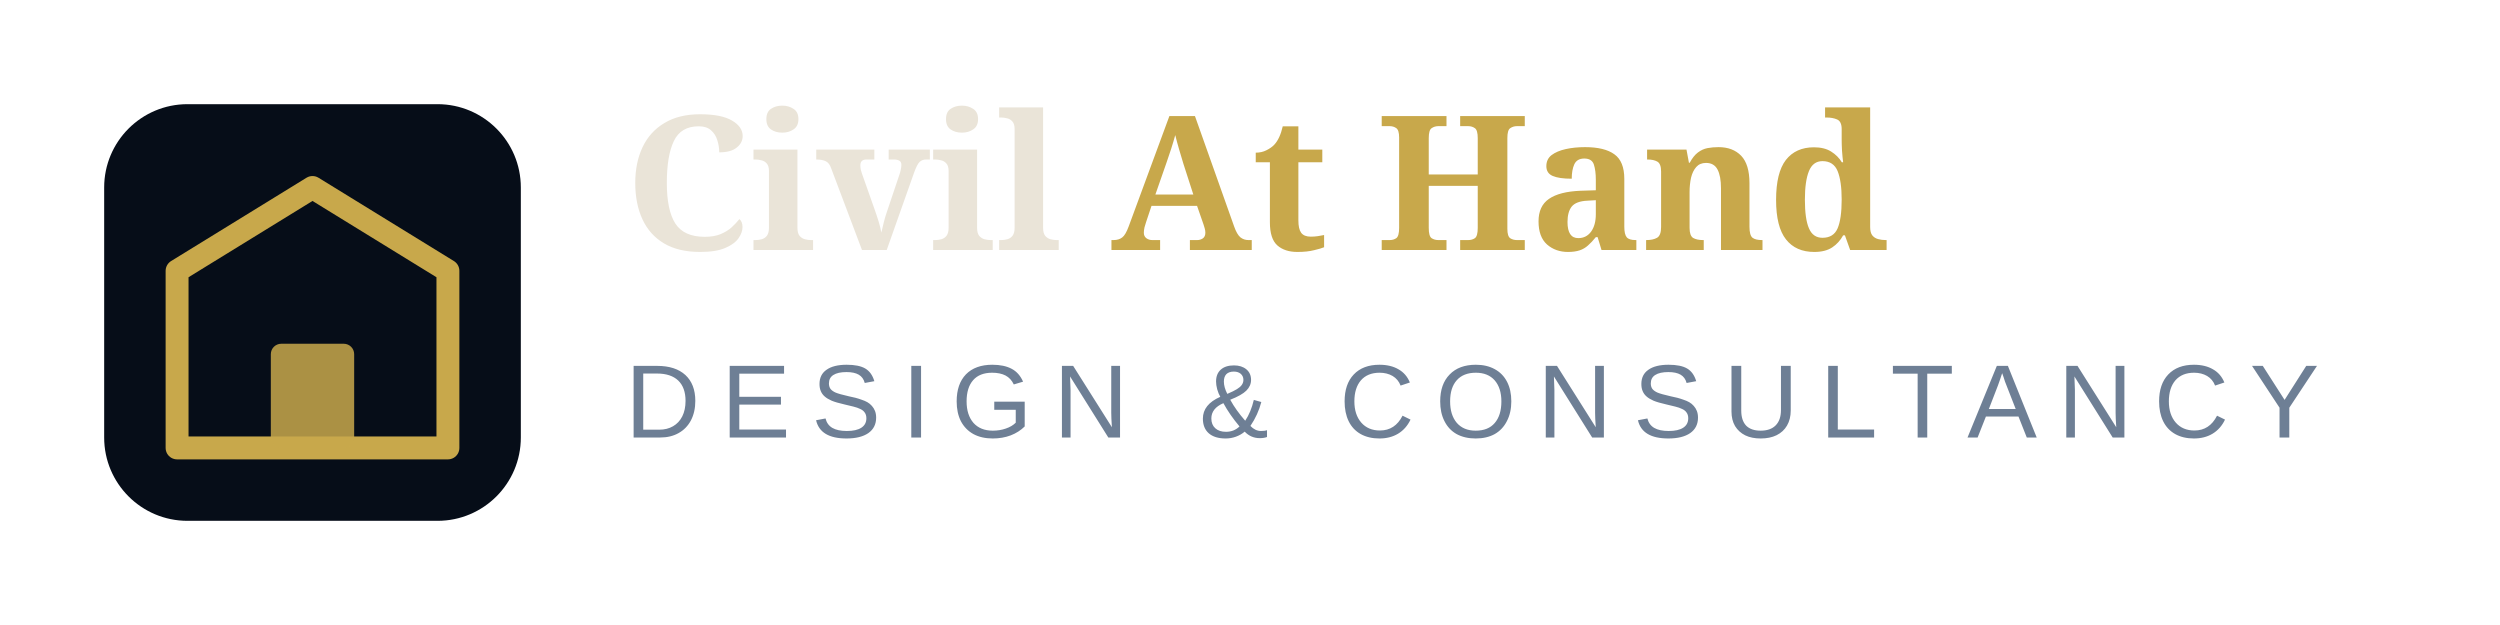
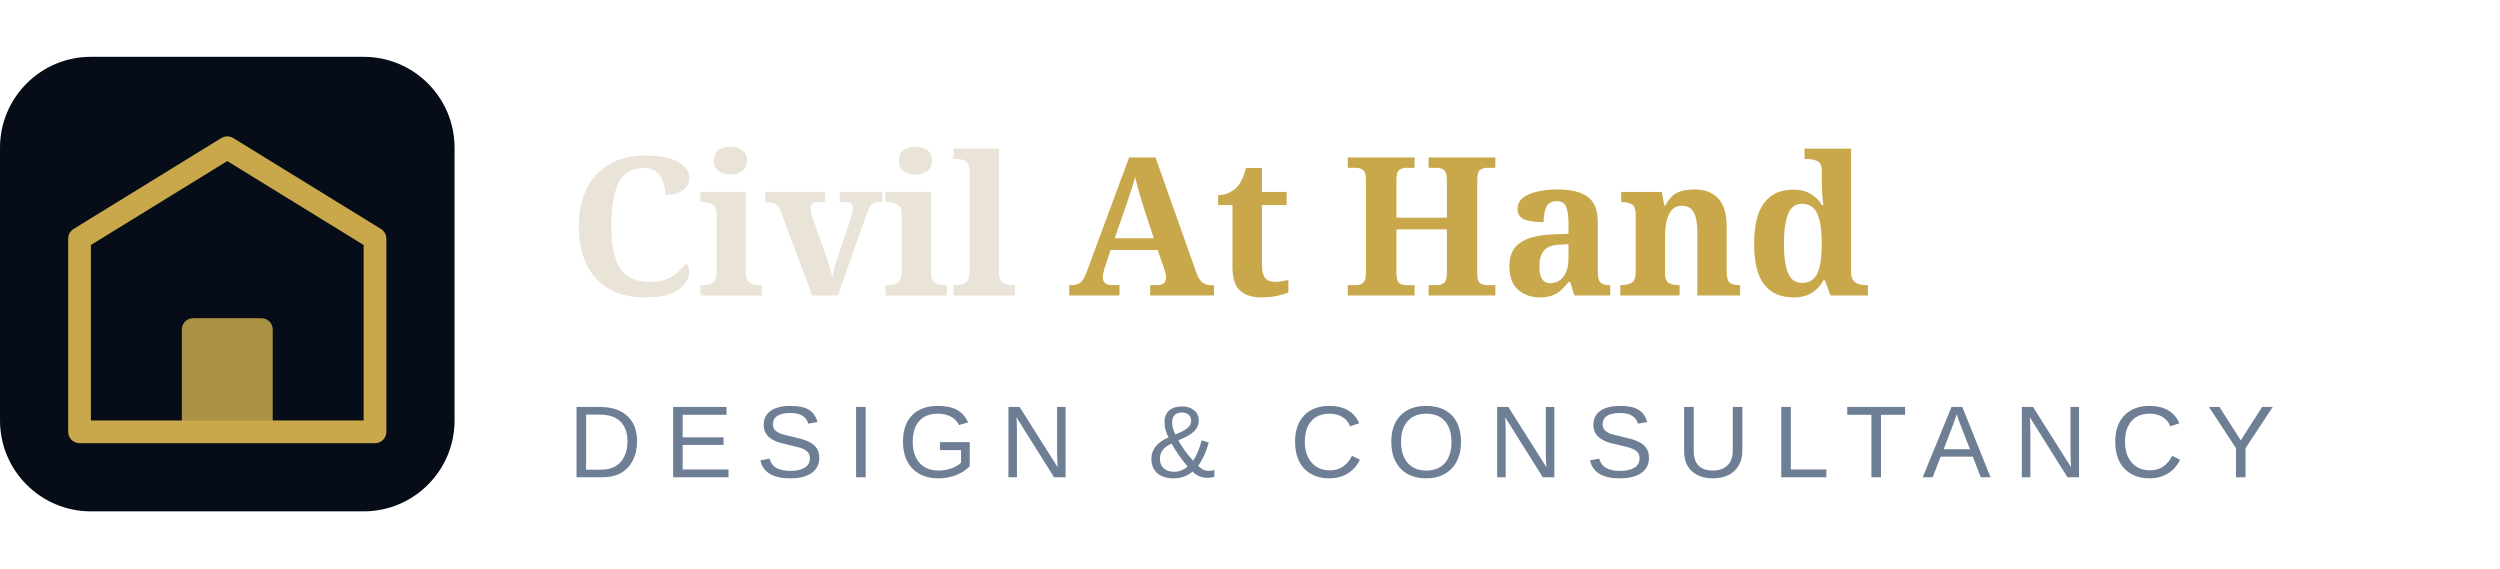
- <svg xmlns="http://www.w3.org/2000/svg" viewBox="0 0 240 60">
-   <rect width="240" height="60" rx="8" fill="transparent" />
-   <g transform="translate(10,10)">
-     <svg width="40" height="40" viewBox="0 0 40 40">
-       <rect width="40" height="40" rx="8" fill="#060d18" />
-       <path d="M7 33 L7 16 L20 8 L33 16 L33 33Z" fill="none" stroke="#c8a84b" stroke-width="2.2" stroke-linecap="round" stroke-linejoin="round" />
-       <rect x="16" y="23" width="8" height="10" rx="1" fill="#c8a84b" opacity="0.85" />
-     </svg>
-   </g>
-   <text x="60" y="24" font-family="Georgia, serif" font-size="18" font-weight="600" fill="#eae4d8">Civil <tspan fill="#c8a84b">At Hand</tspan>
+ <svg xmlns="http://www.w3.org/2000/svg" viewBox="0 0 220 50">
+   <rect width="40" height="40" x="0" y="5" rx="8" fill="#060d18" />
+   <path d="M7 38 L7 21 L20 13 L33 21 L33 38Z" fill="none" stroke="#c8a84b" stroke-width="2" stroke-linecap="round" stroke-linejoin="round" />
+   <rect x="16" y="28" width="8" height="10" rx="1" fill="#c8a84b" opacity="0.85" />
+   <text x="50" y="26" font-family="Georgia,serif" font-size="17" font-weight="600" fill="#eae4d8">Civil <tspan fill="#c8a84b">At Hand</tspan>
  </text>
-   <text x="60" y="42" font-family="Arial, sans-serif" font-size="10" fill="#6e7f95" letter-spacing="2">DESIGN &amp; CONSULTANCY</text>
+   <text x="50" y="42" font-family="Arial,sans-serif" font-size="9" fill="#6e7f95" letter-spacing="2">DESIGN &amp; CONSULTANCY</text>
</svg>
